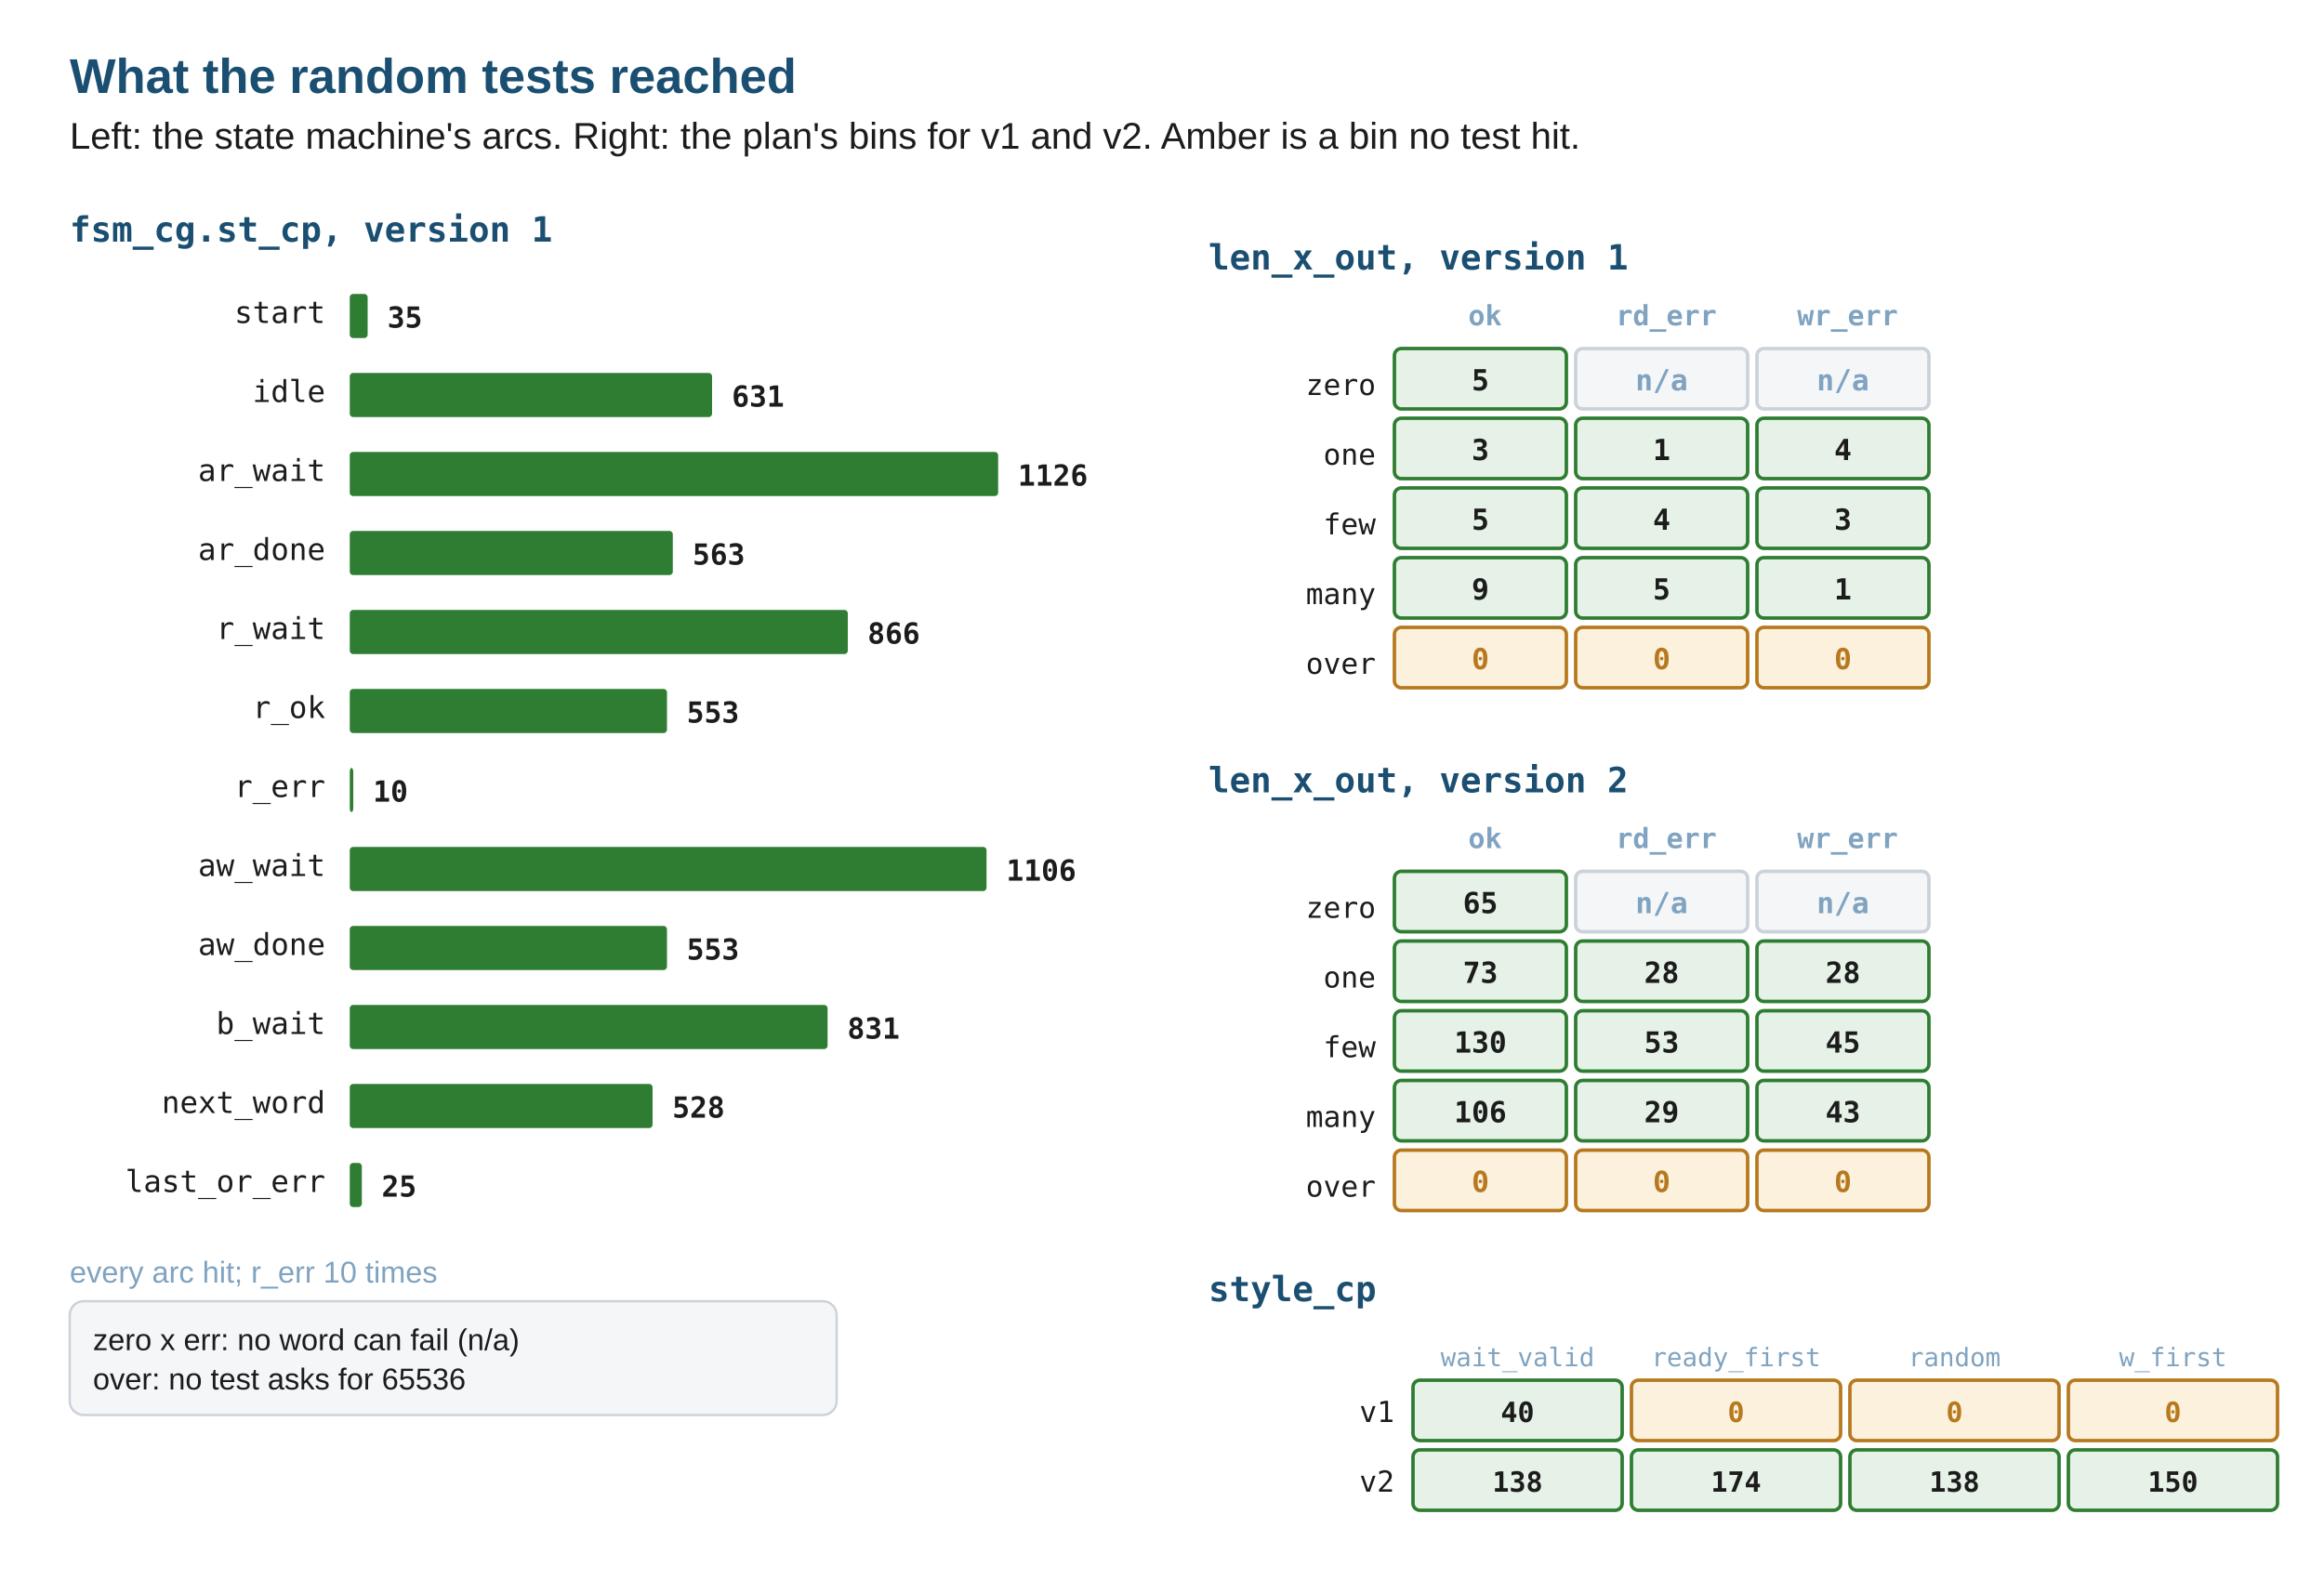
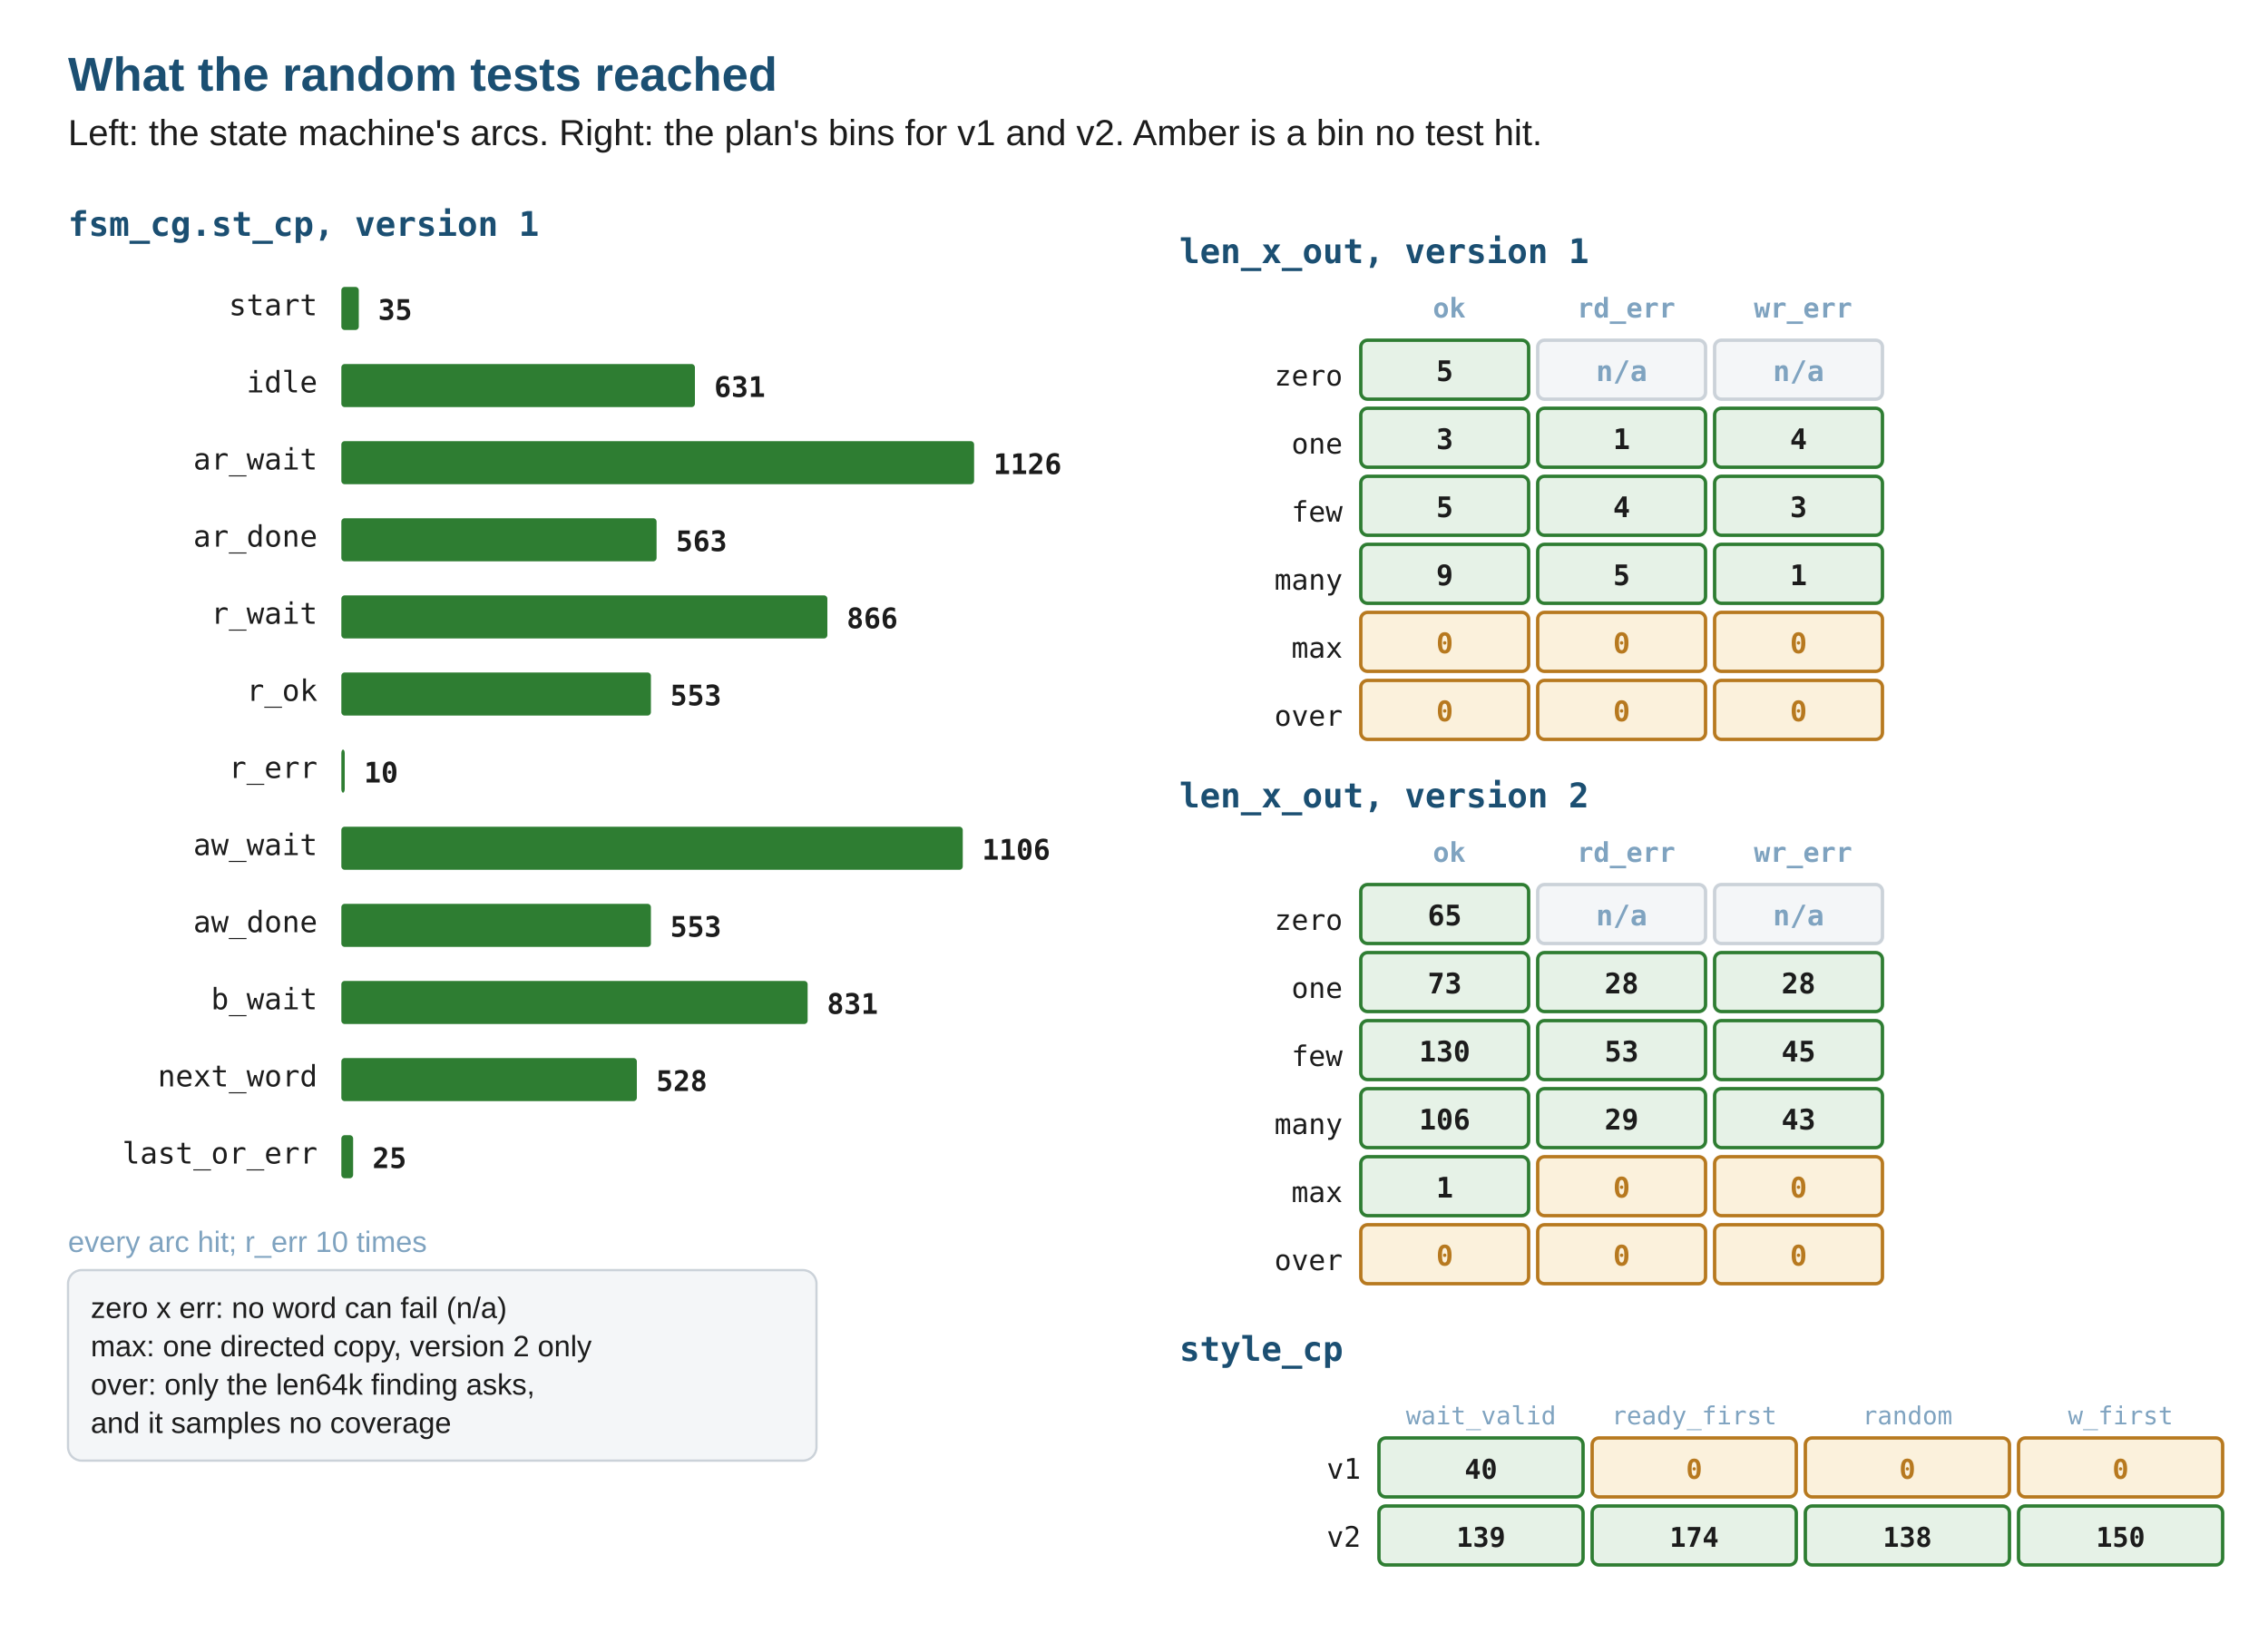
- <svg xmlns="http://www.w3.org/2000/svg" viewBox="0 0 1000 680" width="1000" height="680" role="img" aria-label="Coverage map: bar chart of the twelve FSM arc bins of version 1 with hit counts, and grids of the length, outcome and slave style bins for version 1 and version 2 with holes in amber">
+ <svg xmlns="http://www.w3.org/2000/svg" viewBox="0 0 1000 720" width="1000" height="720" role="img" aria-label="Coverage map: bar chart of the twelve FSM arc bins of version 1 with hit counts, and grids of the length, outcome and slave style bins for version 1 and version 2 with holes in amber">
  <defs>
    <marker id="ah" viewBox="0 0 10 10" refX="9" refY="5" markerWidth="8" markerHeight="8" orient="auto-start-reverse">
      <path d="M0,0 L10,5 L0,10 Z" fill="#7FA3C0" />
    </marker>
    <marker id="ahj" viewBox="0 0 10 10" refX="9" refY="5" markerWidth="8" markerHeight="8" orient="auto-start-reverse">
      <path d="M0,0 L10,5 L0,10 Z" fill="#5B3E8E" />
    </marker>
    <marker id="ahd" viewBox="0 0 10 10" refX="9" refY="5" markerWidth="7" markerHeight="7" orient="auto-start-reverse">
      <path d="M0,0 L10,5 L0,10 Z" fill="#1B4F72" />
    </marker>
    <marker id="ahc" viewBox="0 0 10 10" refX="9" refY="5" markerWidth="7" markerHeight="7" orient="auto-start-reverse">
      <path d="M0,0 L10,5 L0,10 Z" fill="#B7791F" />
    </marker>
    <marker id="ahg" viewBox="0 0 10 10" refX="9" refY="5" markerWidth="7" markerHeight="7" orient="auto-start-reverse">
      <path d="M0,0 L10,5 L0,10 Z" fill="#1C1C1C" />
    </marker>
    <pattern id="hatch" width="6" height="6" patternUnits="userSpaceOnUse" patternTransform="rotate(45)">
      <line x1="0" y1="0" x2="0" y2="6" stroke="#CBD2D9" stroke-width="2" />
    </pattern>
  </defs>
-   <rect width="1000" height="680" fill="white" />
+   <rect width="1000" height="720" fill="white" />
  <text x="30" y="40.0" font-family="'Source Sans 3', 'Helvetica Neue', Arial, sans-serif" font-size="21" font-weight="700" text-anchor="start" fill="#1B4F72">What the random tests reached</text>
  <text x="30" y="64.0" font-family="'Source Sans 3', 'Helvetica Neue', Arial, sans-serif" font-size="16" font-weight="400" text-anchor="start" fill="#1C1C1C">Left: the state machine's arcs. Right: the plan's bins for v1 and v2. Amber is a bin no test hit.</text>
  <text x="30.0" y="104.0" font-family="'JetBrains Mono', Menlo, monospace" font-size="15" font-weight="700" text-anchor="start" fill="#1B4F72">fsm_cg.st_cp, version 1</text>
  <text x="140.0" y="139.0" font-family="'JetBrains Mono', Menlo, monospace" font-size="13" font-weight="500" text-anchor="end" fill="#1C1C1C">start</text>
  <rect x="150.0" y="126.0" width="8.7" height="20.0" rx="2" fill="#2E7D32" stroke="white" stroke-width="1" />
  <text x="166.7" y="141.0" font-family="'JetBrains Mono', Menlo, monospace" font-size="12.5" font-weight="600" text-anchor="start" fill="#1C1C1C">35</text>
  <text x="140.0" y="173.0" font-family="'JetBrains Mono', Menlo, monospace" font-size="13" font-weight="500" text-anchor="end" fill="#1C1C1C">idle</text>
  <rect x="150.0" y="160.0" width="156.9" height="20.0" rx="2" fill="#2E7D32" stroke="white" stroke-width="1" />
  <text x="314.9" y="175.0" font-family="'JetBrains Mono', Menlo, monospace" font-size="12.5" font-weight="600" text-anchor="start" fill="#1C1C1C">631</text>
  <text x="140.0" y="207.0" font-family="'JetBrains Mono', Menlo, monospace" font-size="13" font-weight="500" text-anchor="end" fill="#1C1C1C">ar_wait</text>
  <rect x="150.0" y="194.0" width="280.0" height="20.0" rx="2" fill="#2E7D32" stroke="white" stroke-width="1" />
  <text x="438.0" y="209.0" font-family="'JetBrains Mono', Menlo, monospace" font-size="12.5" font-weight="600" text-anchor="start" fill="#1C1C1C">1126</text>
  <text x="140.0" y="241.0" font-family="'JetBrains Mono', Menlo, monospace" font-size="13" font-weight="500" text-anchor="end" fill="#1C1C1C">ar_done</text>
  <rect x="150.0" y="228.0" width="140.0" height="20.0" rx="2" fill="#2E7D32" stroke="white" stroke-width="1" />
  <text x="298.0" y="243.0" font-family="'JetBrains Mono', Menlo, monospace" font-size="12.5" font-weight="600" text-anchor="start" fill="#1C1C1C">563</text>
  <text x="140.0" y="275.0" font-family="'JetBrains Mono', Menlo, monospace" font-size="13" font-weight="500" text-anchor="end" fill="#1C1C1C">r_wait</text>
  <rect x="150.0" y="262.0" width="215.3" height="20.0" rx="2" fill="#2E7D32" stroke="white" stroke-width="1" />
  <text x="373.3" y="277.0" font-family="'JetBrains Mono', Menlo, monospace" font-size="12.5" font-weight="600" text-anchor="start" fill="#1C1C1C">866</text>
  <text x="140.0" y="309.0" font-family="'JetBrains Mono', Menlo, monospace" font-size="13" font-weight="500" text-anchor="end" fill="#1C1C1C">r_ok</text>
  <rect x="150.0" y="296.0" width="137.5" height="20.0" rx="2" fill="#2E7D32" stroke="white" stroke-width="1" />
  <text x="295.5" y="311.0" font-family="'JetBrains Mono', Menlo, monospace" font-size="12.5" font-weight="600" text-anchor="start" fill="#1C1C1C">553</text>
  <text x="140.0" y="343.0" font-family="'JetBrains Mono', Menlo, monospace" font-size="13" font-weight="500" text-anchor="end" fill="#1C1C1C">r_err</text>
  <rect x="150.0" y="330.0" width="2.5" height="20.0" rx="2" fill="#2E7D32" stroke="white" stroke-width="1" />
  <text x="160.5" y="345.0" font-family="'JetBrains Mono', Menlo, monospace" font-size="12.5" font-weight="600" text-anchor="start" fill="#1C1C1C">10</text>
  <text x="140.0" y="377.0" font-family="'JetBrains Mono', Menlo, monospace" font-size="13" font-weight="500" text-anchor="end" fill="#1C1C1C">aw_wait</text>
  <rect x="150.0" y="364.0" width="275.0" height="20.0" rx="2" fill="#2E7D32" stroke="white" stroke-width="1" />
  <text x="433.0" y="379.0" font-family="'JetBrains Mono', Menlo, monospace" font-size="12.5" font-weight="600" text-anchor="start" fill="#1C1C1C">1106</text>
  <text x="140.0" y="411.0" font-family="'JetBrains Mono', Menlo, monospace" font-size="13" font-weight="500" text-anchor="end" fill="#1C1C1C">aw_done</text>
  <rect x="150.0" y="398.0" width="137.5" height="20.0" rx="2" fill="#2E7D32" stroke="white" stroke-width="1" />
  <text x="295.5" y="413.0" font-family="'JetBrains Mono', Menlo, monospace" font-size="12.5" font-weight="600" text-anchor="start" fill="#1C1C1C">553</text>
  <text x="140.0" y="445.0" font-family="'JetBrains Mono', Menlo, monospace" font-size="13" font-weight="500" text-anchor="end" fill="#1C1C1C">b_wait</text>
  <rect x="150.0" y="432.0" width="206.6" height="20.0" rx="2" fill="#2E7D32" stroke="white" stroke-width="1" />
  <text x="364.6" y="447.0" font-family="'JetBrains Mono', Menlo, monospace" font-size="12.5" font-weight="600" text-anchor="start" fill="#1C1C1C">831</text>
  <text x="140.0" y="479.0" font-family="'JetBrains Mono', Menlo, monospace" font-size="13" font-weight="500" text-anchor="end" fill="#1C1C1C">next_word</text>
  <rect x="150.0" y="466.0" width="131.3" height="20.0" rx="2" fill="#2E7D32" stroke="white" stroke-width="1" />
  <text x="289.3" y="481.0" font-family="'JetBrains Mono', Menlo, monospace" font-size="12.5" font-weight="600" text-anchor="start" fill="#1C1C1C">528</text>
  <text x="140.0" y="513.0" font-family="'JetBrains Mono', Menlo, monospace" font-size="13" font-weight="500" text-anchor="end" fill="#1C1C1C">last_or_err</text>
  <rect x="150.0" y="500.0" width="6.2" height="20.0" rx="2" fill="#2E7D32" stroke="white" stroke-width="1" />
  <text x="164.2" y="515.0" font-family="'JetBrains Mono', Menlo, monospace" font-size="12.5" font-weight="600" text-anchor="start" fill="#1C1C1C">25</text>
  <text x="30.0" y="552.0" font-family="'Source Sans 3', 'Helvetica Neue', Arial, sans-serif" font-size="13" font-weight="400" text-anchor="start" fill="#7FA3C0">every arc hit; r_err 10 times</text>
  <text x="520.0" y="116.0" font-family="'JetBrains Mono', Menlo, monospace" font-size="15" font-weight="700" text-anchor="start" fill="#1B4F72">len_x_out, version 1</text>
  <text x="639.0" y="140.0" font-family="'JetBrains Mono', Menlo, monospace" font-size="12" font-weight="600" text-anchor="middle" fill="#7FA3C0">ok</text>
  <text x="717.0" y="140.0" font-family="'JetBrains Mono', Menlo, monospace" font-size="12" font-weight="600" text-anchor="middle" fill="#7FA3C0">rd_err</text>
  <text x="795.0" y="140.0" font-family="'JetBrains Mono', Menlo, monospace" font-size="12" font-weight="600" text-anchor="middle" fill="#7FA3C0">wr_err</text>
  <text x="592.0" y="170.0" font-family="'JetBrains Mono', Menlo, monospace" font-size="12.5" font-weight="500" text-anchor="end" fill="#1C1C1C">zero</text>
  <rect x="600.0" y="150.0" width="74.0" height="26.0" rx="3" fill="#E6F2E7" stroke="#2E7D32" stroke-width="1.5" />
  <text x="637.0" y="168.0" font-family="'JetBrains Mono', Menlo, monospace" font-size="12.5" font-weight="700" text-anchor="middle" fill="#1C1C1C">5</text>
  <rect x="678.0" y="150.0" width="74.0" height="26.0" rx="3" fill="#F4F6F8" stroke="#CBD2D9" stroke-width="1.5" />
  <text x="715.0" y="168.0" font-family="'JetBrains Mono', Menlo, monospace" font-size="12.5" font-weight="700" text-anchor="middle" fill="#7FA3C0">n/a</text>
  <rect x="756.0" y="150.0" width="74.0" height="26.0" rx="3" fill="#F4F6F8" stroke="#CBD2D9" stroke-width="1.5" />
  <text x="793.0" y="168.0" font-family="'JetBrains Mono', Menlo, monospace" font-size="12.5" font-weight="700" text-anchor="middle" fill="#7FA3C0">n/a</text>
  <text x="592.0" y="200.0" font-family="'JetBrains Mono', Menlo, monospace" font-size="12.5" font-weight="500" text-anchor="end" fill="#1C1C1C">one</text>
  <rect x="600.0" y="180.0" width="74.0" height="26.0" rx="3" fill="#E6F2E7" stroke="#2E7D32" stroke-width="1.5" />
  <text x="637.0" y="198.0" font-family="'JetBrains Mono', Menlo, monospace" font-size="12.5" font-weight="700" text-anchor="middle" fill="#1C1C1C">3</text>
  <rect x="678.0" y="180.0" width="74.0" height="26.0" rx="3" fill="#E6F2E7" stroke="#2E7D32" stroke-width="1.5" />
  <text x="715.0" y="198.0" font-family="'JetBrains Mono', Menlo, monospace" font-size="12.5" font-weight="700" text-anchor="middle" fill="#1C1C1C">1</text>
  <rect x="756.0" y="180.0" width="74.0" height="26.0" rx="3" fill="#E6F2E7" stroke="#2E7D32" stroke-width="1.5" />
  <text x="793.0" y="198.0" font-family="'JetBrains Mono', Menlo, monospace" font-size="12.5" font-weight="700" text-anchor="middle" fill="#1C1C1C">4</text>
  <text x="592.0" y="230.0" font-family="'JetBrains Mono', Menlo, monospace" font-size="12.5" font-weight="500" text-anchor="end" fill="#1C1C1C">few</text>
  <rect x="600.0" y="210.0" width="74.0" height="26.0" rx="3" fill="#E6F2E7" stroke="#2E7D32" stroke-width="1.5" />
  <text x="637.0" y="228.0" font-family="'JetBrains Mono', Menlo, monospace" font-size="12.5" font-weight="700" text-anchor="middle" fill="#1C1C1C">5</text>
  <rect x="678.0" y="210.0" width="74.0" height="26.0" rx="3" fill="#E6F2E7" stroke="#2E7D32" stroke-width="1.5" />
  <text x="715.0" y="228.0" font-family="'JetBrains Mono', Menlo, monospace" font-size="12.5" font-weight="700" text-anchor="middle" fill="#1C1C1C">4</text>
  <rect x="756.0" y="210.0" width="74.0" height="26.0" rx="3" fill="#E6F2E7" stroke="#2E7D32" stroke-width="1.5" />
  <text x="793.0" y="228.0" font-family="'JetBrains Mono', Menlo, monospace" font-size="12.5" font-weight="700" text-anchor="middle" fill="#1C1C1C">3</text>
  <text x="592.0" y="260.0" font-family="'JetBrains Mono', Menlo, monospace" font-size="12.5" font-weight="500" text-anchor="end" fill="#1C1C1C">many</text>
  <rect x="600.0" y="240.0" width="74.0" height="26.0" rx="3" fill="#E6F2E7" stroke="#2E7D32" stroke-width="1.5" />
  <text x="637.0" y="258.0" font-family="'JetBrains Mono', Menlo, monospace" font-size="12.5" font-weight="700" text-anchor="middle" fill="#1C1C1C">9</text>
  <rect x="678.0" y="240.0" width="74.0" height="26.0" rx="3" fill="#E6F2E7" stroke="#2E7D32" stroke-width="1.5" />
  <text x="715.0" y="258.0" font-family="'JetBrains Mono', Menlo, monospace" font-size="12.5" font-weight="700" text-anchor="middle" fill="#1C1C1C">5</text>
  <rect x="756.0" y="240.0" width="74.0" height="26.0" rx="3" fill="#E6F2E7" stroke="#2E7D32" stroke-width="1.5" />
  <text x="793.0" y="258.0" font-family="'JetBrains Mono', Menlo, monospace" font-size="12.5" font-weight="700" text-anchor="middle" fill="#1C1C1C">1</text>
-   <text x="592.0" y="290.0" font-family="'JetBrains Mono', Menlo, monospace" font-size="12.5" font-weight="500" text-anchor="end" fill="#1C1C1C">over</text>
+   <text x="592.0" y="290.0" font-family="'JetBrains Mono', Menlo, monospace" font-size="12.5" font-weight="500" text-anchor="end" fill="#1C1C1C">max</text>
  <rect x="600.0" y="270.0" width="74.0" height="26.0" rx="3" fill="#FBF1DC" stroke="#B7791F" stroke-width="1.5" />
  <text x="637.0" y="288.0" font-family="'JetBrains Mono', Menlo, monospace" font-size="12.5" font-weight="700" text-anchor="middle" fill="#B7791F">0</text>
  <rect x="678.0" y="270.0" width="74.0" height="26.0" rx="3" fill="#FBF1DC" stroke="#B7791F" stroke-width="1.5" />
  <text x="715.0" y="288.0" font-family="'JetBrains Mono', Menlo, monospace" font-size="12.5" font-weight="700" text-anchor="middle" fill="#B7791F">0</text>
  <rect x="756.0" y="270.0" width="74.0" height="26.0" rx="3" fill="#FBF1DC" stroke="#B7791F" stroke-width="1.5" />
  <text x="793.0" y="288.0" font-family="'JetBrains Mono', Menlo, monospace" font-size="12.5" font-weight="700" text-anchor="middle" fill="#B7791F">0</text>
-   <text x="520.0" y="341.0" font-family="'JetBrains Mono', Menlo, monospace" font-size="15" font-weight="700" text-anchor="start" fill="#1B4F72">len_x_out, version 2</text>
-   <text x="639.0" y="365.0" font-family="'JetBrains Mono', Menlo, monospace" font-size="12" font-weight="600" text-anchor="middle" fill="#7FA3C0">ok</text>
-   <text x="717.0" y="365.0" font-family="'JetBrains Mono', Menlo, monospace" font-size="12" font-weight="600" text-anchor="middle" fill="#7FA3C0">rd_err</text>
-   <text x="795.0" y="365.0" font-family="'JetBrains Mono', Menlo, monospace" font-size="12" font-weight="600" text-anchor="middle" fill="#7FA3C0">wr_err</text>
-   <text x="592.0" y="395.0" font-family="'JetBrains Mono', Menlo, monospace" font-size="12.5" font-weight="500" text-anchor="end" fill="#1C1C1C">zero</text>
-   <rect x="600.0" y="375.0" width="74.0" height="26.0" rx="3" fill="#E6F2E7" stroke="#2E7D32" stroke-width="1.5" />
-   <text x="637.0" y="393.0" font-family="'JetBrains Mono', Menlo, monospace" font-size="12.5" font-weight="700" text-anchor="middle" fill="#1C1C1C">65</text>
-   <rect x="678.0" y="375.0" width="74.0" height="26.0" rx="3" fill="#F4F6F8" stroke="#CBD2D9" stroke-width="1.5" />
-   <text x="715.0" y="393.0" font-family="'JetBrains Mono', Menlo, monospace" font-size="12.5" font-weight="700" text-anchor="middle" fill="#7FA3C0">n/a</text>
-   <rect x="756.0" y="375.0" width="74.0" height="26.0" rx="3" fill="#F4F6F8" stroke="#CBD2D9" stroke-width="1.5" />
-   <text x="793.0" y="393.0" font-family="'JetBrains Mono', Menlo, monospace" font-size="12.5" font-weight="700" text-anchor="middle" fill="#7FA3C0">n/a</text>
-   <text x="592.0" y="425.0" font-family="'JetBrains Mono', Menlo, monospace" font-size="12.5" font-weight="500" text-anchor="end" fill="#1C1C1C">one</text>
-   <rect x="600.0" y="405.0" width="74.0" height="26.0" rx="3" fill="#E6F2E7" stroke="#2E7D32" stroke-width="1.5" />
-   <text x="637.0" y="423.0" font-family="'JetBrains Mono', Menlo, monospace" font-size="12.5" font-weight="700" text-anchor="middle" fill="#1C1C1C">73</text>
-   <rect x="678.0" y="405.0" width="74.0" height="26.0" rx="3" fill="#E6F2E7" stroke="#2E7D32" stroke-width="1.5" />
-   <text x="715.0" y="423.0" font-family="'JetBrains Mono', Menlo, monospace" font-size="12.5" font-weight="700" text-anchor="middle" fill="#1C1C1C">28</text>
-   <rect x="756.0" y="405.0" width="74.0" height="26.0" rx="3" fill="#E6F2E7" stroke="#2E7D32" stroke-width="1.5" />
-   <text x="793.0" y="423.0" font-family="'JetBrains Mono', Menlo, monospace" font-size="12.5" font-weight="700" text-anchor="middle" fill="#1C1C1C">28</text>
-   <text x="592.0" y="455.0" font-family="'JetBrains Mono', Menlo, monospace" font-size="12.5" font-weight="500" text-anchor="end" fill="#1C1C1C">few</text>
-   <rect x="600.0" y="435.0" width="74.0" height="26.0" rx="3" fill="#E6F2E7" stroke="#2E7D32" stroke-width="1.5" />
-   <text x="637.0" y="453.0" font-family="'JetBrains Mono', Menlo, monospace" font-size="12.5" font-weight="700" text-anchor="middle" fill="#1C1C1C">130</text>
-   <rect x="678.0" y="435.0" width="74.0" height="26.0" rx="3" fill="#E6F2E7" stroke="#2E7D32" stroke-width="1.5" />
-   <text x="715.0" y="453.0" font-family="'JetBrains Mono', Menlo, monospace" font-size="12.5" font-weight="700" text-anchor="middle" fill="#1C1C1C">53</text>
-   <rect x="756.0" y="435.0" width="74.0" height="26.0" rx="3" fill="#E6F2E7" stroke="#2E7D32" stroke-width="1.5" />
-   <text x="793.0" y="453.0" font-family="'JetBrains Mono', Menlo, monospace" font-size="12.5" font-weight="700" text-anchor="middle" fill="#1C1C1C">45</text>
-   <text x="592.0" y="485.0" font-family="'JetBrains Mono', Menlo, monospace" font-size="12.5" font-weight="500" text-anchor="end" fill="#1C1C1C">many</text>
-   <rect x="600.0" y="465.0" width="74.0" height="26.0" rx="3" fill="#E6F2E7" stroke="#2E7D32" stroke-width="1.5" />
-   <text x="637.0" y="483.0" font-family="'JetBrains Mono', Menlo, monospace" font-size="12.5" font-weight="700" text-anchor="middle" fill="#1C1C1C">106</text>
-   <rect x="678.0" y="465.0" width="74.0" height="26.0" rx="3" fill="#E6F2E7" stroke="#2E7D32" stroke-width="1.5" />
-   <text x="715.0" y="483.0" font-family="'JetBrains Mono', Menlo, monospace" font-size="12.5" font-weight="700" text-anchor="middle" fill="#1C1C1C">29</text>
-   <rect x="756.0" y="465.0" width="74.0" height="26.0" rx="3" fill="#E6F2E7" stroke="#2E7D32" stroke-width="1.5" />
-   <text x="793.0" y="483.0" font-family="'JetBrains Mono', Menlo, monospace" font-size="12.5" font-weight="700" text-anchor="middle" fill="#1C1C1C">43</text>
-   <text x="592.0" y="515.0" font-family="'JetBrains Mono', Menlo, monospace" font-size="12.5" font-weight="500" text-anchor="end" fill="#1C1C1C">over</text>
-   <rect x="600.0" y="495.0" width="74.0" height="26.0" rx="3" fill="#FBF1DC" stroke="#B7791F" stroke-width="1.5" />
-   <text x="637.0" y="513.0" font-family="'JetBrains Mono', Menlo, monospace" font-size="12.5" font-weight="700" text-anchor="middle" fill="#B7791F">0</text>
-   <rect x="678.0" y="495.0" width="74.0" height="26.0" rx="3" fill="#FBF1DC" stroke="#B7791F" stroke-width="1.5" />
-   <text x="715.0" y="513.0" font-family="'JetBrains Mono', Menlo, monospace" font-size="12.5" font-weight="700" text-anchor="middle" fill="#B7791F">0</text>
-   <rect x="756.0" y="495.0" width="74.0" height="26.0" rx="3" fill="#FBF1DC" stroke="#B7791F" stroke-width="1.5" />
-   <text x="793.0" y="513.0" font-family="'JetBrains Mono', Menlo, monospace" font-size="12.5" font-weight="700" text-anchor="middle" fill="#B7791F">0</text>
-   <text x="520.0" y="560.0" font-family="'JetBrains Mono', Menlo, monospace" font-size="15" font-weight="700" text-anchor="start" fill="#1B4F72">style_cp</text>
-   <text x="600.0" y="612.0" font-family="'JetBrains Mono', Menlo, monospace" font-size="12.5" font-weight="500" text-anchor="end" fill="#1C1C1C">v1</text>
-   <rect x="608.0" y="594.0" width="90.0" height="26.0" rx="3" fill="#E6F2E7" stroke="#2E7D32" stroke-width="1.5" />
-   <text x="653.0" y="612.0" font-family="'JetBrains Mono', Menlo, monospace" font-size="12" font-weight="700" text-anchor="middle" fill="#1C1C1C">40</text>
-   <text x="653.0" y="588.0" font-family="'JetBrains Mono', Menlo, monospace" font-size="11" font-weight="500" text-anchor="middle" fill="#7FA3C0">wait_valid</text>
-   <rect x="702.0" y="594.0" width="90.0" height="26.0" rx="3" fill="#FBF1DC" stroke="#B7791F" stroke-width="1.5" />
-   <text x="747.0" y="612.0" font-family="'JetBrains Mono', Menlo, monospace" font-size="12" font-weight="700" text-anchor="middle" fill="#B7791F">0</text>
-   <text x="747.0" y="588.0" font-family="'JetBrains Mono', Menlo, monospace" font-size="11" font-weight="500" text-anchor="middle" fill="#7FA3C0">ready_first</text>
-   <rect x="796.0" y="594.0" width="90.0" height="26.0" rx="3" fill="#FBF1DC" stroke="#B7791F" stroke-width="1.5" />
-   <text x="841.0" y="612.0" font-family="'JetBrains Mono', Menlo, monospace" font-size="12" font-weight="700" text-anchor="middle" fill="#B7791F">0</text>
-   <text x="841.0" y="588.0" font-family="'JetBrains Mono', Menlo, monospace" font-size="11" font-weight="500" text-anchor="middle" fill="#7FA3C0">random</text>
-   <rect x="890.0" y="594.0" width="90.0" height="26.0" rx="3" fill="#FBF1DC" stroke="#B7791F" stroke-width="1.5" />
-   <text x="935.0" y="612.0" font-family="'JetBrains Mono', Menlo, monospace" font-size="12" font-weight="700" text-anchor="middle" fill="#B7791F">0</text>
-   <text x="935.0" y="588.0" font-family="'JetBrains Mono', Menlo, monospace" font-size="11" font-weight="500" text-anchor="middle" fill="#7FA3C0">w_first</text>
-   <text x="600.0" y="642.0" font-family="'JetBrains Mono', Menlo, monospace" font-size="12.5" font-weight="500" text-anchor="end" fill="#1C1C1C">v2</text>
-   <rect x="608.0" y="624.0" width="90.0" height="26.0" rx="3" fill="#E6F2E7" stroke="#2E7D32" stroke-width="1.5" />
-   <text x="653.0" y="642.0" font-family="'JetBrains Mono', Menlo, monospace" font-size="12" font-weight="700" text-anchor="middle" fill="#1C1C1C">138</text>
-   <rect x="702.0" y="624.0" width="90.0" height="26.0" rx="3" fill="#E6F2E7" stroke="#2E7D32" stroke-width="1.5" />
-   <text x="747.0" y="642.0" font-family="'JetBrains Mono', Menlo, monospace" font-size="12" font-weight="700" text-anchor="middle" fill="#1C1C1C">174</text>
-   <rect x="796.0" y="624.0" width="90.0" height="26.0" rx="3" fill="#E6F2E7" stroke="#2E7D32" stroke-width="1.5" />
-   <text x="841.0" y="642.0" font-family="'JetBrains Mono', Menlo, monospace" font-size="12" font-weight="700" text-anchor="middle" fill="#1C1C1C">138</text>
-   <rect x="890.0" y="624.0" width="90.0" height="26.0" rx="3" fill="#E6F2E7" stroke="#2E7D32" stroke-width="1.5" />
-   <text x="935.0" y="642.0" font-family="'JetBrains Mono', Menlo, monospace" font-size="12" font-weight="700" text-anchor="middle" fill="#1C1C1C">150</text>
-   <rect x="30" y="560" width="330" height="49" rx="6" fill="#F4F6F8" stroke="#CBD2D9" />
+   <text x="592.0" y="320.0" font-family="'JetBrains Mono', Menlo, monospace" font-size="12.5" font-weight="500" text-anchor="end" fill="#1C1C1C">over</text>
+   <rect x="600.0" y="300.0" width="74.0" height="26.0" rx="3" fill="#FBF1DC" stroke="#B7791F" stroke-width="1.5" />
+   <text x="637.0" y="318.0" font-family="'JetBrains Mono', Menlo, monospace" font-size="12.5" font-weight="700" text-anchor="middle" fill="#B7791F">0</text>
+   <rect x="678.0" y="300.0" width="74.0" height="26.0" rx="3" fill="#FBF1DC" stroke="#B7791F" stroke-width="1.5" />
+   <text x="715.0" y="318.0" font-family="'JetBrains Mono', Menlo, monospace" font-size="12.5" font-weight="700" text-anchor="middle" fill="#B7791F">0</text>
+   <rect x="756.0" y="300.0" width="74.0" height="26.0" rx="3" fill="#FBF1DC" stroke="#B7791F" stroke-width="1.5" />
+   <text x="793.0" y="318.0" font-family="'JetBrains Mono', Menlo, monospace" font-size="12.5" font-weight="700" text-anchor="middle" fill="#B7791F">0</text>
+   <text x="520.0" y="356.0" font-family="'JetBrains Mono', Menlo, monospace" font-size="15" font-weight="700" text-anchor="start" fill="#1B4F72">len_x_out, version 2</text>
+   <text x="639.0" y="380.0" font-family="'JetBrains Mono', Menlo, monospace" font-size="12" font-weight="600" text-anchor="middle" fill="#7FA3C0">ok</text>
+   <text x="717.0" y="380.0" font-family="'JetBrains Mono', Menlo, monospace" font-size="12" font-weight="600" text-anchor="middle" fill="#7FA3C0">rd_err</text>
+   <text x="795.0" y="380.0" font-family="'JetBrains Mono', Menlo, monospace" font-size="12" font-weight="600" text-anchor="middle" fill="#7FA3C0">wr_err</text>
+   <text x="592.0" y="410.0" font-family="'JetBrains Mono', Menlo, monospace" font-size="12.5" font-weight="500" text-anchor="end" fill="#1C1C1C">zero</text>
+   <rect x="600.0" y="390.0" width="74.0" height="26.0" rx="3" fill="#E6F2E7" stroke="#2E7D32" stroke-width="1.5" />
+   <text x="637.0" y="408.0" font-family="'JetBrains Mono', Menlo, monospace" font-size="12.5" font-weight="700" text-anchor="middle" fill="#1C1C1C">65</text>
+   <rect x="678.0" y="390.0" width="74.0" height="26.0" rx="3" fill="#F4F6F8" stroke="#CBD2D9" stroke-width="1.5" />
+   <text x="715.0" y="408.0" font-family="'JetBrains Mono', Menlo, monospace" font-size="12.5" font-weight="700" text-anchor="middle" fill="#7FA3C0">n/a</text>
+   <rect x="756.0" y="390.0" width="74.0" height="26.0" rx="3" fill="#F4F6F8" stroke="#CBD2D9" stroke-width="1.5" />
+   <text x="793.0" y="408.0" font-family="'JetBrains Mono', Menlo, monospace" font-size="12.5" font-weight="700" text-anchor="middle" fill="#7FA3C0">n/a</text>
+   <text x="592.0" y="440.0" font-family="'JetBrains Mono', Menlo, monospace" font-size="12.5" font-weight="500" text-anchor="end" fill="#1C1C1C">one</text>
+   <rect x="600.0" y="420.0" width="74.0" height="26.0" rx="3" fill="#E6F2E7" stroke="#2E7D32" stroke-width="1.5" />
+   <text x="637.0" y="438.0" font-family="'JetBrains Mono', Menlo, monospace" font-size="12.5" font-weight="700" text-anchor="middle" fill="#1C1C1C">73</text>
+   <rect x="678.0" y="420.0" width="74.0" height="26.0" rx="3" fill="#E6F2E7" stroke="#2E7D32" stroke-width="1.5" />
+   <text x="715.0" y="438.0" font-family="'JetBrains Mono', Menlo, monospace" font-size="12.5" font-weight="700" text-anchor="middle" fill="#1C1C1C">28</text>
+   <rect x="756.0" y="420.0" width="74.0" height="26.0" rx="3" fill="#E6F2E7" stroke="#2E7D32" stroke-width="1.5" />
+   <text x="793.0" y="438.0" font-family="'JetBrains Mono', Menlo, monospace" font-size="12.5" font-weight="700" text-anchor="middle" fill="#1C1C1C">28</text>
+   <text x="592.0" y="470.0" font-family="'JetBrains Mono', Menlo, monospace" font-size="12.5" font-weight="500" text-anchor="end" fill="#1C1C1C">few</text>
+   <rect x="600.0" y="450.0" width="74.0" height="26.0" rx="3" fill="#E6F2E7" stroke="#2E7D32" stroke-width="1.5" />
+   <text x="637.0" y="468.0" font-family="'JetBrains Mono', Menlo, monospace" font-size="12.5" font-weight="700" text-anchor="middle" fill="#1C1C1C">130</text>
+   <rect x="678.0" y="450.0" width="74.0" height="26.0" rx="3" fill="#E6F2E7" stroke="#2E7D32" stroke-width="1.5" />
+   <text x="715.0" y="468.0" font-family="'JetBrains Mono', Menlo, monospace" font-size="12.5" font-weight="700" text-anchor="middle" fill="#1C1C1C">53</text>
+   <rect x="756.0" y="450.0" width="74.0" height="26.0" rx="3" fill="#E6F2E7" stroke="#2E7D32" stroke-width="1.5" />
+   <text x="793.0" y="468.0" font-family="'JetBrains Mono', Menlo, monospace" font-size="12.5" font-weight="700" text-anchor="middle" fill="#1C1C1C">45</text>
+   <text x="592.0" y="500.0" font-family="'JetBrains Mono', Menlo, monospace" font-size="12.5" font-weight="500" text-anchor="end" fill="#1C1C1C">many</text>
+   <rect x="600.0" y="480.0" width="74.0" height="26.0" rx="3" fill="#E6F2E7" stroke="#2E7D32" stroke-width="1.5" />
+   <text x="637.0" y="498.0" font-family="'JetBrains Mono', Menlo, monospace" font-size="12.5" font-weight="700" text-anchor="middle" fill="#1C1C1C">106</text>
+   <rect x="678.0" y="480.0" width="74.0" height="26.0" rx="3" fill="#E6F2E7" stroke="#2E7D32" stroke-width="1.5" />
+   <text x="715.0" y="498.0" font-family="'JetBrains Mono', Menlo, monospace" font-size="12.5" font-weight="700" text-anchor="middle" fill="#1C1C1C">29</text>
+   <rect x="756.0" y="480.0" width="74.0" height="26.0" rx="3" fill="#E6F2E7" stroke="#2E7D32" stroke-width="1.5" />
+   <text x="793.0" y="498.0" font-family="'JetBrains Mono', Menlo, monospace" font-size="12.5" font-weight="700" text-anchor="middle" fill="#1C1C1C">43</text>
+   <text x="592.0" y="530.0" font-family="'JetBrains Mono', Menlo, monospace" font-size="12.5" font-weight="500" text-anchor="end" fill="#1C1C1C">max</text>
+   <rect x="600.0" y="510.0" width="74.0" height="26.0" rx="3" fill="#E6F2E7" stroke="#2E7D32" stroke-width="1.5" />
+   <text x="637.0" y="528.0" font-family="'JetBrains Mono', Menlo, monospace" font-size="12.5" font-weight="700" text-anchor="middle" fill="#1C1C1C">1</text>
+   <rect x="678.0" y="510.0" width="74.0" height="26.0" rx="3" fill="#FBF1DC" stroke="#B7791F" stroke-width="1.5" />
+   <text x="715.0" y="528.0" font-family="'JetBrains Mono', Menlo, monospace" font-size="12.5" font-weight="700" text-anchor="middle" fill="#B7791F">0</text>
+   <rect x="756.0" y="510.0" width="74.0" height="26.0" rx="3" fill="#FBF1DC" stroke="#B7791F" stroke-width="1.5" />
+   <text x="793.0" y="528.0" font-family="'JetBrains Mono', Menlo, monospace" font-size="12.5" font-weight="700" text-anchor="middle" fill="#B7791F">0</text>
+   <text x="592.0" y="560.0" font-family="'JetBrains Mono', Menlo, monospace" font-size="12.5" font-weight="500" text-anchor="end" fill="#1C1C1C">over</text>
+   <rect x="600.0" y="540.0" width="74.0" height="26.0" rx="3" fill="#FBF1DC" stroke="#B7791F" stroke-width="1.5" />
+   <text x="637.0" y="558.0" font-family="'JetBrains Mono', Menlo, monospace" font-size="12.5" font-weight="700" text-anchor="middle" fill="#B7791F">0</text>
+   <rect x="678.0" y="540.0" width="74.0" height="26.0" rx="3" fill="#FBF1DC" stroke="#B7791F" stroke-width="1.5" />
+   <text x="715.0" y="558.0" font-family="'JetBrains Mono', Menlo, monospace" font-size="12.5" font-weight="700" text-anchor="middle" fill="#B7791F">0</text>
+   <rect x="756.0" y="540.0" width="74.0" height="26.0" rx="3" fill="#FBF1DC" stroke="#B7791F" stroke-width="1.5" />
+   <text x="793.0" y="558.0" font-family="'JetBrains Mono', Menlo, monospace" font-size="12.5" font-weight="700" text-anchor="middle" fill="#B7791F">0</text>
+   <text x="520.0" y="600.0" font-family="'JetBrains Mono', Menlo, monospace" font-size="15" font-weight="700" text-anchor="start" fill="#1B4F72">style_cp</text>
+   <text x="600.0" y="652.0" font-family="'JetBrains Mono', Menlo, monospace" font-size="12.5" font-weight="500" text-anchor="end" fill="#1C1C1C">v1</text>
+   <rect x="608.0" y="634.0" width="90.0" height="26.0" rx="3" fill="#E6F2E7" stroke="#2E7D32" stroke-width="1.5" />
+   <text x="653.0" y="652.0" font-family="'JetBrains Mono', Menlo, monospace" font-size="12" font-weight="700" text-anchor="middle" fill="#1C1C1C">40</text>
+   <text x="653.0" y="628.0" font-family="'JetBrains Mono', Menlo, monospace" font-size="11" font-weight="500" text-anchor="middle" fill="#7FA3C0">wait_valid</text>
+   <rect x="702.0" y="634.0" width="90.0" height="26.0" rx="3" fill="#FBF1DC" stroke="#B7791F" stroke-width="1.5" />
+   <text x="747.0" y="652.0" font-family="'JetBrains Mono', Menlo, monospace" font-size="12" font-weight="700" text-anchor="middle" fill="#B7791F">0</text>
+   <text x="747.0" y="628.0" font-family="'JetBrains Mono', Menlo, monospace" font-size="11" font-weight="500" text-anchor="middle" fill="#7FA3C0">ready_first</text>
+   <rect x="796.0" y="634.0" width="90.0" height="26.0" rx="3" fill="#FBF1DC" stroke="#B7791F" stroke-width="1.5" />
+   <text x="841.0" y="652.0" font-family="'JetBrains Mono', Menlo, monospace" font-size="12" font-weight="700" text-anchor="middle" fill="#B7791F">0</text>
+   <text x="841.0" y="628.0" font-family="'JetBrains Mono', Menlo, monospace" font-size="11" font-weight="500" text-anchor="middle" fill="#7FA3C0">random</text>
+   <rect x="890.0" y="634.0" width="90.0" height="26.0" rx="3" fill="#FBF1DC" stroke="#B7791F" stroke-width="1.5" />
+   <text x="935.0" y="652.0" font-family="'JetBrains Mono', Menlo, monospace" font-size="12" font-weight="700" text-anchor="middle" fill="#B7791F">0</text>
+   <text x="935.0" y="628.0" font-family="'JetBrains Mono', Menlo, monospace" font-size="11" font-weight="500" text-anchor="middle" fill="#7FA3C0">w_first</text>
+   <text x="600.0" y="682.0" font-family="'JetBrains Mono', Menlo, monospace" font-size="12.5" font-weight="500" text-anchor="end" fill="#1C1C1C">v2</text>
+   <rect x="608.0" y="664.0" width="90.0" height="26.0" rx="3" fill="#E6F2E7" stroke="#2E7D32" stroke-width="1.5" />
+   <text x="653.0" y="682.0" font-family="'JetBrains Mono', Menlo, monospace" font-size="12" font-weight="700" text-anchor="middle" fill="#1C1C1C">139</text>
+   <rect x="702.0" y="664.0" width="90.0" height="26.0" rx="3" fill="#E6F2E7" stroke="#2E7D32" stroke-width="1.5" />
+   <text x="747.0" y="682.0" font-family="'JetBrains Mono', Menlo, monospace" font-size="12" font-weight="700" text-anchor="middle" fill="#1C1C1C">174</text>
+   <rect x="796.0" y="664.0" width="90.0" height="26.0" rx="3" fill="#E6F2E7" stroke="#2E7D32" stroke-width="1.5" />
+   <text x="841.0" y="682.0" font-family="'JetBrains Mono', Menlo, monospace" font-size="12" font-weight="700" text-anchor="middle" fill="#1C1C1C">138</text>
+   <rect x="890.0" y="664.0" width="90.0" height="26.0" rx="3" fill="#E6F2E7" stroke="#2E7D32" stroke-width="1.5" />
+   <text x="935.0" y="682.0" font-family="'JetBrains Mono', Menlo, monospace" font-size="12" font-weight="700" text-anchor="middle" fill="#1C1C1C">150</text>
+   <rect x="30" y="560" width="330" height="84" rx="6" fill="#F4F6F8" stroke="#CBD2D9" />
  <text x="40" y="581.1" font-family="'Source Sans 3', 'Helvetica Neue', Arial, sans-serif" font-size="13" font-weight="400" text-anchor="start" fill="#1C1C1C">zero x err: no word can fail (n/a)</text>
-   <text x="40" y="598.0" font-family="'Source Sans 3', 'Helvetica Neue', Arial, sans-serif" font-size="13" font-weight="400" text-anchor="start" fill="#1C1C1C">over: no test asks for 65536</text>
+   <text x="40" y="598.0" font-family="'Source Sans 3', 'Helvetica Neue', Arial, sans-serif" font-size="13" font-weight="400" text-anchor="start" fill="#1C1C1C">max: one directed copy, version 2 only</text>
+   <text x="40" y="614.9" font-family="'Source Sans 3', 'Helvetica Neue', Arial, sans-serif" font-size="13" font-weight="400" text-anchor="start" fill="#1C1C1C">over: only the len64k finding asks,</text>
+   <text x="40" y="631.8" font-family="'Source Sans 3', 'Helvetica Neue', Arial, sans-serif" font-size="13" font-weight="400" text-anchor="start" fill="#1C1C1C">and it samples no coverage</text>
</svg>
